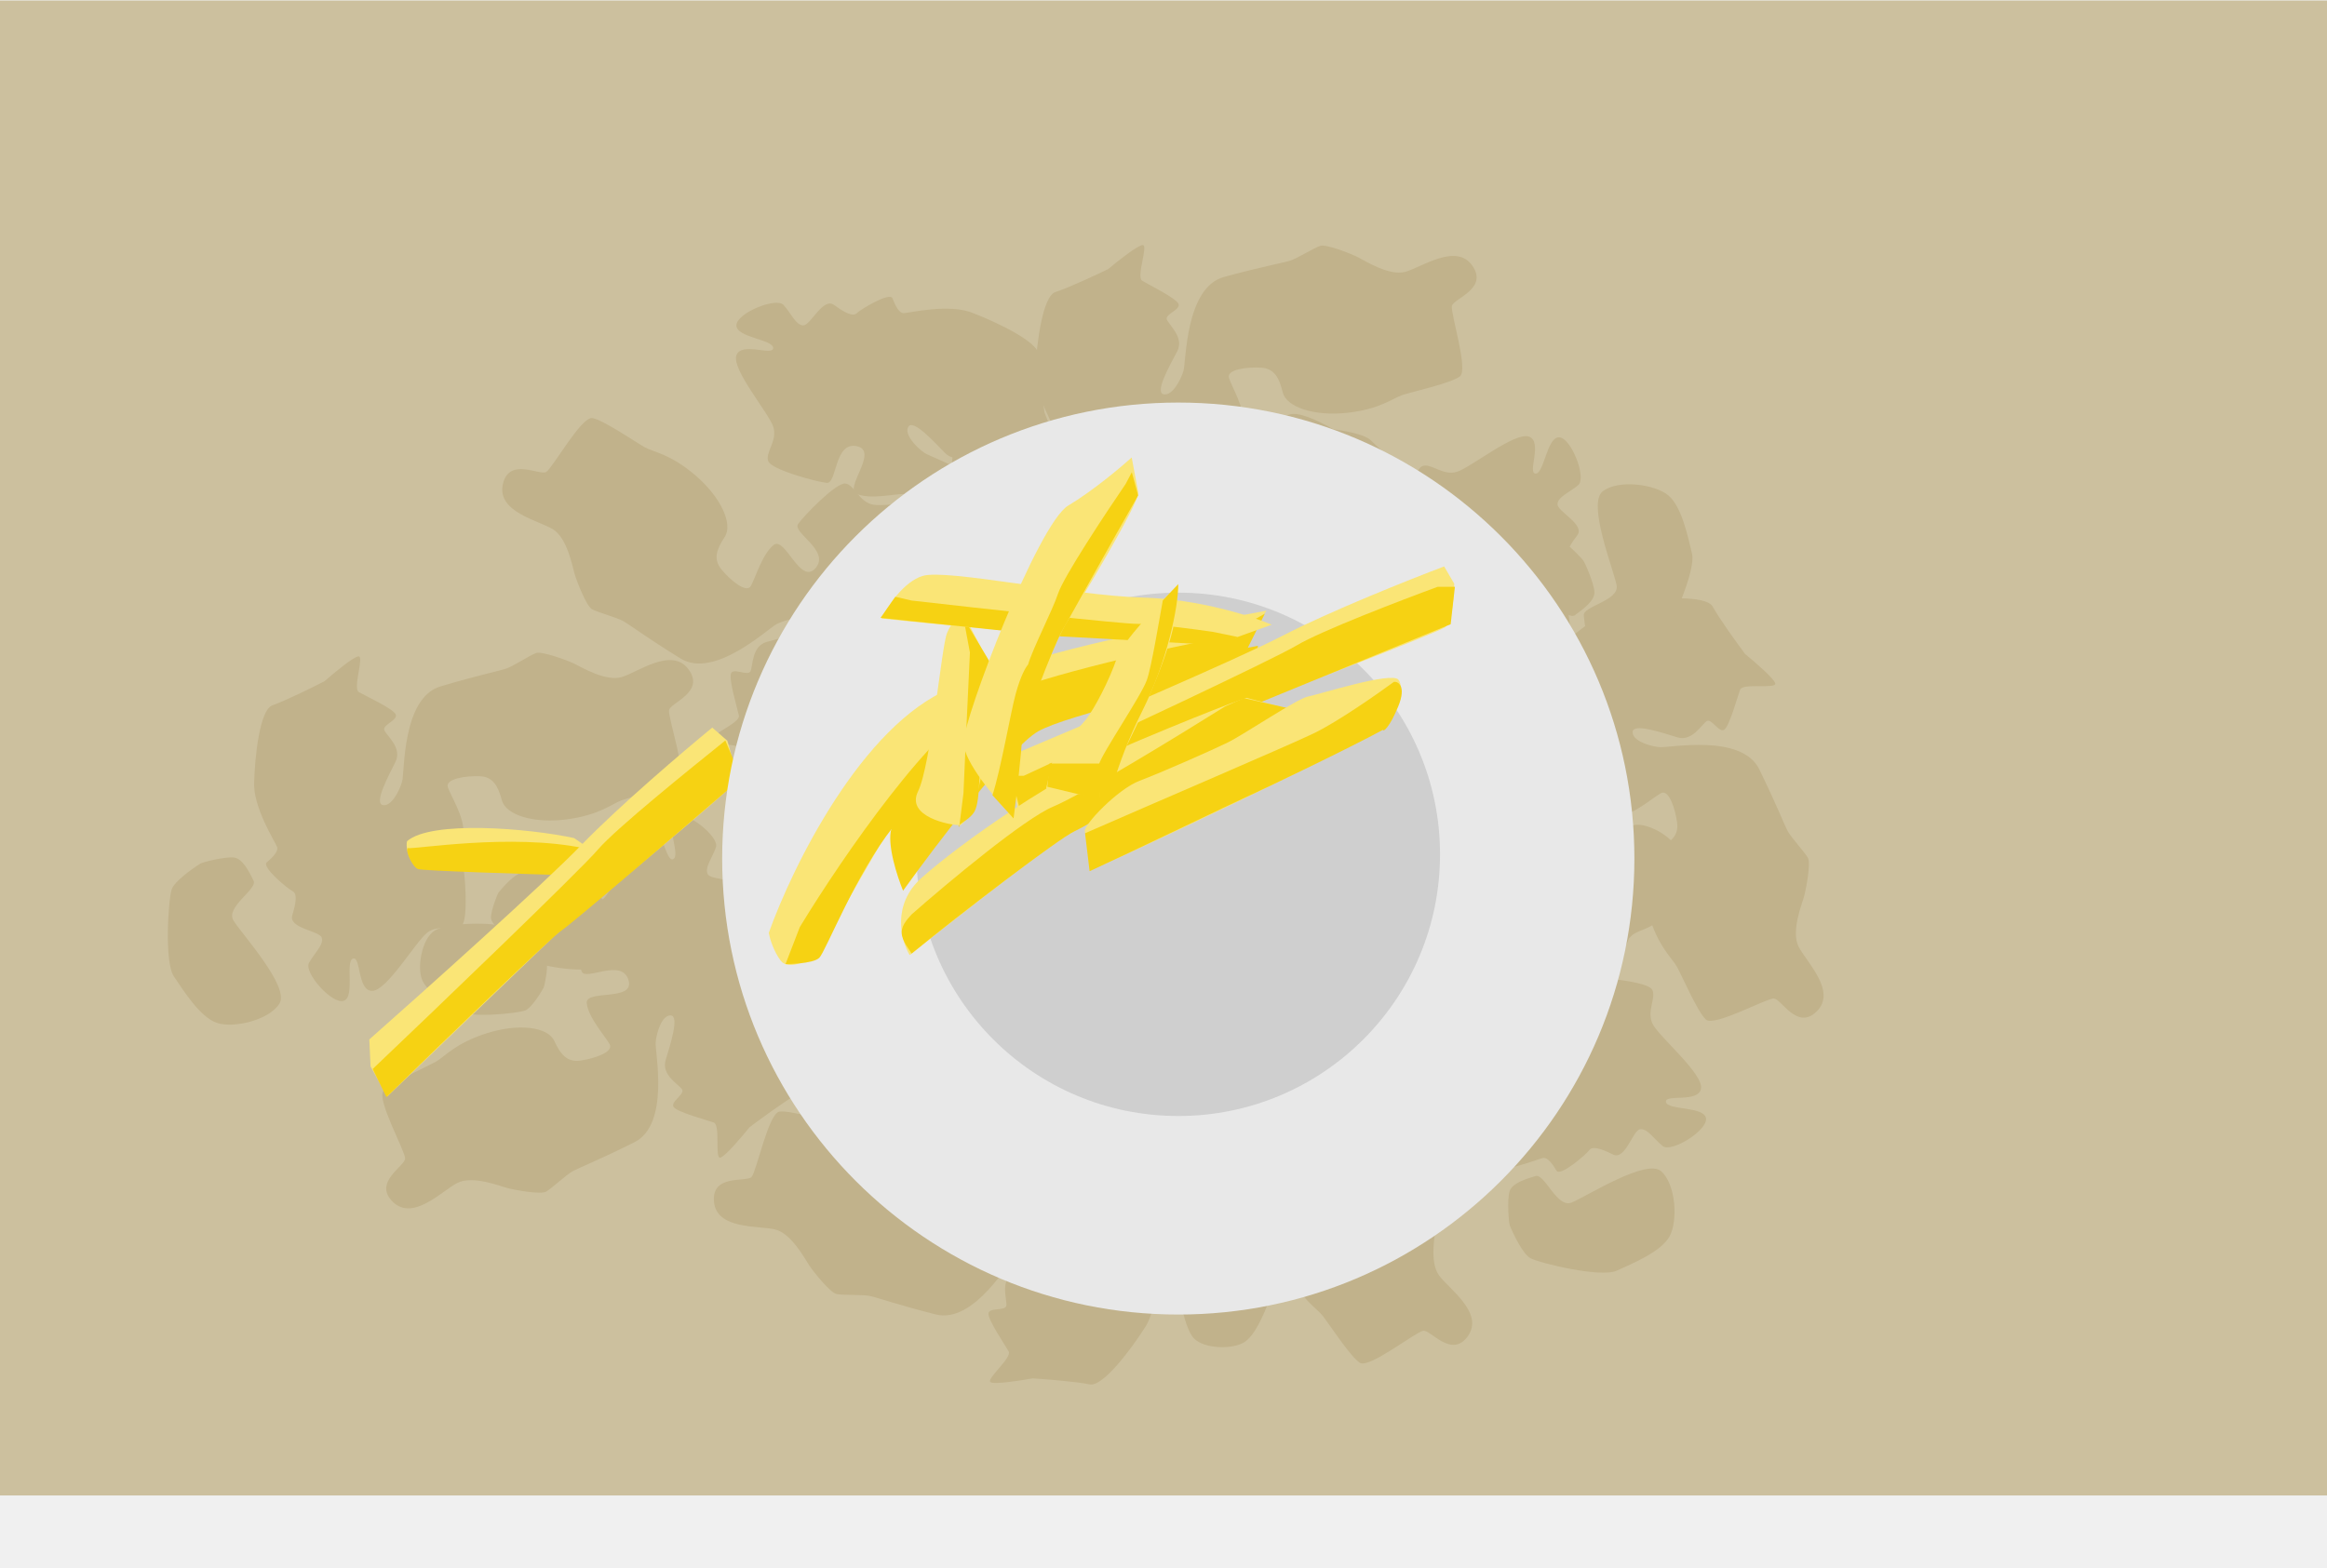
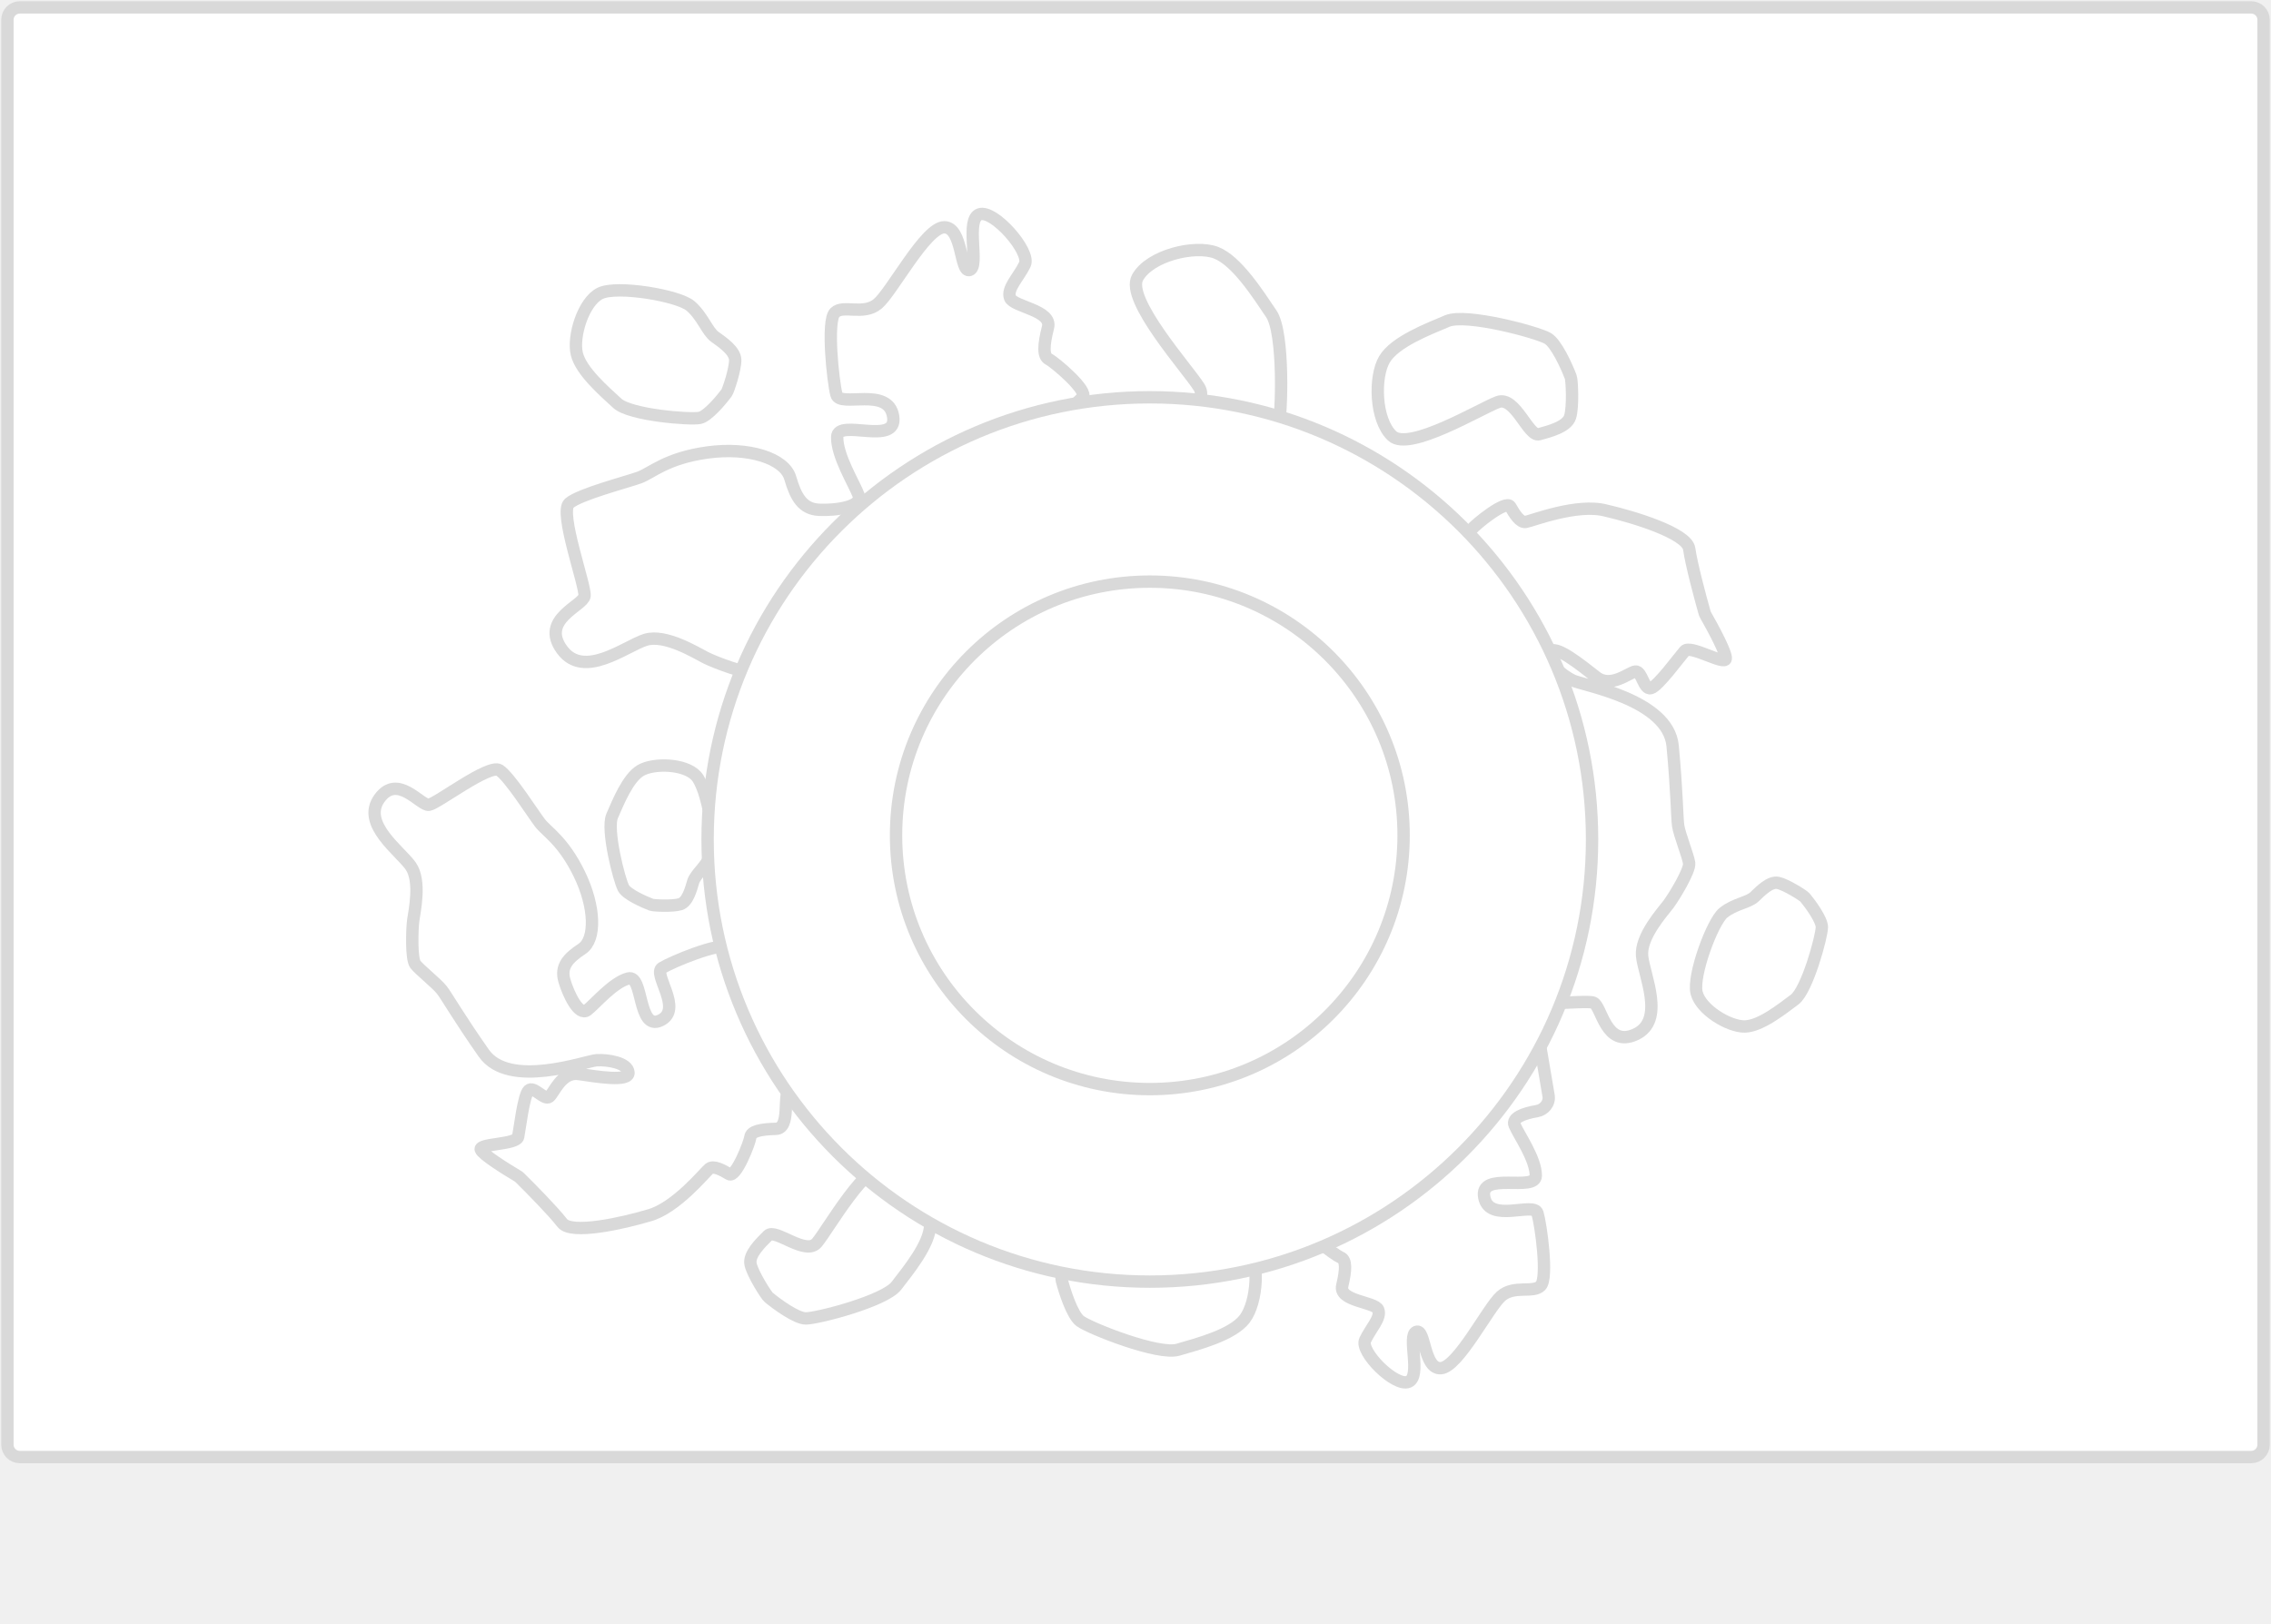
- <svg xmlns="http://www.w3.org/2000/svg" width="913" height="615" viewBox="0 0 913 615" fill="none">
-   <rect y="0.195" width="913" height="586.693" fill="#CCC09E" />
-   <path d="M312.561 429.542C317.232 426.93 315.754 408.041 314.431 398.923C313.382 388.983 302.044 376.779 301.119 375.125C300.193 373.471 302.274 370.636 304.06 368.467C305.847 366.298 294.13 359.653 292.149 359.09C290.168 358.527 289.942 355.145 290.599 349.765C291.256 344.385 279.133 345.653 277.709 343.107C276.286 340.562 279.549 336.565 280.918 332.457C282.287 328.35 269.084 317.857 264.896 320.2C260.707 322.544 267.12 335.497 264.2 337.13C261.281 338.764 260.363 324.908 254.614 325.952C248.865 326.995 241.189 347.831 237.291 352.183C233.393 356.536 226.641 354.297 224.434 357.203C222.226 360.109 226.636 377.525 228.248 381.301C229.861 385.078 243.888 375.894 246.581 384.58C249.273 393.266 229.548 388.093 230.206 393.74C230.865 399.386 237.396 406.593 239.176 409.775C240.956 412.956 232.739 415.547 227.625 416.236C222.511 416.925 219.954 413.844 217.416 408.413C214.878 402.982 203.409 401.545 190.958 405.503C178.506 409.46 174.583 414.662 171.029 416.65C167.475 418.638 153.308 424.892 150.466 428.153C147.624 431.414 158.943 451.648 158.955 454.649C158.967 457.65 146.172 463.972 154.161 471.7C162.15 479.428 173.621 467.163 179.475 464.222C185.33 461.282 195.749 465.311 198.721 466.155C201.693 466.999 212.076 468.877 214.234 467.67C216.392 466.463 222.067 461.116 224.605 459.696C227.144 458.276 234.822 455.318 248.886 448.286C262.951 441.254 256.914 412.885 257.252 409.02C257.59 405.155 259.739 398.272 263.203 398.506C266.667 398.741 262.967 410 261.167 416.019C259.368 422.038 266.578 425.691 267.645 427.6C268.713 429.509 262.859 432.45 264.323 434.471C265.787 436.492 277.334 439.557 280.052 440.543C282.77 441.529 280.335 454.754 282.595 454.325C284.403 453.982 291.006 446.223 294.081 442.386C298.295 439.193 307.89 432.155 312.561 429.542Z" fill="#C1B28B" />
-   <path d="M206.016 396.574C208.346 395.686 211.811 390.286 213.253 387.697C213.683 386.945 214.989 380.182 214.566 377.511C214.142 374.84 209.967 373.021 207.371 371.825C204.775 370.629 202.719 366.379 198.567 364.027C194.416 361.676 175.213 361.98 170.342 365.328C165.472 368.676 163.602 379.588 165.598 384.495C167.593 389.402 175.582 394.021 180.04 396.824C184.498 399.627 203.105 397.683 206.016 396.574Z" fill="#C1B28B" />
-   <path d="M339.831 366.542C339.34 369.797 333.432 375.829 330.538 378.438C329.702 379.21 321.474 382.861 317.968 383.093C314.462 383.325 311.013 378.483 308.785 375.49C306.558 372.498 317.962 363.366 313.844 358.708C309.726 354.05 287.507 336.974 290.427 329.732C293.346 322.49 306.687 316.907 313.461 318.046C320.235 319.186 328.28 328.121 333.055 333.042C337.831 337.962 340.444 362.472 339.831 366.542Z" fill="#C1B28B" />
-   <path d="M106.874 276.808C101.821 278.573 100.005 297.432 99.728 306.641C99.039 316.612 108.091 330.596 108.716 332.385C109.341 334.175 106.801 336.606 104.665 338.433C102.53 340.26 112.918 348.834 114.772 349.732C116.626 350.629 116.262 354 114.683 359.184C113.104 364.369 125.263 365.221 126.225 367.974C127.186 370.728 123.28 374.099 121.22 377.907C119.16 381.715 130.345 394.337 134.876 392.755C139.408 391.173 135.336 377.304 138.494 376.201C141.652 375.098 140.156 388.904 145.999 388.872C151.841 388.84 163.011 369.649 167.605 366.038C172.198 362.426 178.459 365.8 181.137 363.321C183.814 360.842 182.489 342.925 181.555 338.926C180.621 334.928 165.215 341.542 164.068 332.521C162.921 323.5 181.452 332.012 181.781 326.337C182.111 320.662 176.927 312.432 175.725 308.991C174.523 305.549 183.064 304.42 188.221 304.628C193.377 304.836 195.361 308.313 196.92 314.101C198.478 319.89 209.526 323.292 222.474 321.551C235.423 319.811 240.188 315.367 244.033 314.025C247.877 312.682 262.913 308.977 266.277 306.258C269.641 303.539 261.999 281.65 262.507 278.693C263.015 275.735 276.712 271.725 270.183 262.73C263.653 253.735 250.231 263.827 243.956 265.709C237.68 267.591 228.116 261.817 225.335 260.471C222.555 259.125 212.654 255.477 210.32 256.292C207.986 257.107 201.47 261.39 198.724 262.348C195.978 263.307 187.904 264.891 172.833 269.38C157.763 273.869 158.794 302.855 157.792 306.602C156.789 310.35 153.48 316.757 150.109 315.926C146.738 315.095 152.333 304.647 155.148 299.031C157.963 293.414 151.495 288.568 150.774 286.503C150.053 284.438 156.328 282.556 155.237 280.311C154.145 278.067 143.304 273.048 140.798 271.606C138.292 270.164 142.981 257.561 140.681 257.592C138.841 257.617 130.993 264.115 127.3 267.361C122.597 269.775 111.927 275.044 106.874 276.808Z" fill="#C1B28B" />
-   <path d="M204.357 342.649C201.909 343.119 197.561 347.838 195.692 350.138C195.139 350.804 192.68 357.238 192.635 359.942C192.589 362.646 196.386 365.161 198.735 366.789C201.085 368.417 202.374 372.959 206.055 375.994C209.737 379.029 228.702 382.056 234.079 379.603C239.456 377.149 243.188 366.726 242.072 361.547C240.957 356.368 233.889 350.435 229.984 346.902C226.079 343.369 207.417 342.061 204.357 342.649Z" fill="#C1B28B" />
-   <path d="M67.362 349.045C68.409 345.923 75.274 341.007 78.575 338.938C79.533 338.323 88.269 336.153 91.762 336.531C95.256 336.91 97.813 342.277 99.489 345.61C101.164 348.942 88.35 355.961 91.599 361.262C94.848 366.563 113.773 387.23 109.643 393.857C105.513 400.484 91.406 403.671 84.932 401.375C78.457 399.079 72.083 388.885 68.232 383.212C64.381 377.539 66.053 352.947 67.362 349.045Z" fill="#C1B28B" />
-   <path d="M550.336 446.88C551.223 452.159 569.506 457.13 578.536 458.956C588.248 461.317 603.558 454.752 605.428 454.438C607.297 454.124 609.265 457.038 610.706 459.451C612.146 461.863 622.35 453.07 623.547 451.394C624.744 449.718 628.005 450.645 632.849 453.076C637.693 455.507 640.584 443.665 643.46 443.182C646.336 442.699 649 447.118 652.407 449.791C655.813 452.463 670.14 443.567 669.344 438.834C668.549 434.1 654.192 435.775 653.638 432.476C653.084 429.177 666.439 432.98 667.393 427.216C668.346 421.451 651.315 407.205 648.53 402.069C645.745 396.932 650.126 391.329 648.134 388.272C646.142 385.215 628.258 383.5 624.159 383.746C620.061 383.992 623.982 400.293 614.897 399.902C605.811 399.511 617.327 382.681 611.788 381.4C606.25 380.118 597.264 383.839 593.669 384.443C590.074 385.047 590.402 376.438 591.476 371.391C592.551 366.344 596.313 364.974 602.281 364.414C608.249 363.854 613.466 353.539 613.934 340.482C614.402 327.425 610.826 321.979 610.151 317.963C609.476 313.947 608.36 298.502 606.248 294.727C604.135 290.953 581.27 294.794 578.441 293.795C575.611 292.795 573.969 278.618 564.001 283.537C554.034 288.456 561.717 303.388 562.514 309.891C563.311 316.394 556.007 324.847 554.211 327.361C552.416 329.875 547.15 339.018 547.56 341.457C547.969 343.895 551.092 351.039 551.574 353.908C552.056 356.777 552.255 365.002 554.138 380.613C556.021 396.225 584.766 400.097 588.291 401.717C591.816 403.337 597.573 407.679 596.185 410.862C594.798 414.045 585.443 406.768 580.382 403.046C575.32 399.324 569.452 404.882 567.295 405.244C565.138 405.607 564.342 399.104 561.945 399.801C559.549 400.499 552.773 410.339 550.93 412.566C549.086 414.792 537.454 408.045 537.097 410.318C536.811 412.135 541.892 420.966 544.469 425.154C546.055 430.197 549.45 441.602 550.336 446.88Z" fill="#C1B28B" />
-   <path d="M617.267 357.668C617.318 360.16 621.236 365.243 623.188 367.472C623.751 368.13 629.678 371.639 632.336 372.139C634.994 372.64 638.112 369.322 640.113 367.281C642.114 365.24 646.809 364.735 650.421 361.618C654.033 358.501 660.216 340.318 658.704 334.605C657.193 328.891 647.548 323.455 642.255 323.681C636.963 323.907 629.923 329.873 625.782 333.126C621.641 336.379 617.203 354.553 617.267 357.668Z" fill="#C1B28B" />
-   <path d="M600.468 493.78C597.568 492.221 593.879 484.626 592.398 481.023C591.952 479.975 591.287 470.998 592.249 467.619C593.211 464.239 598.933 462.623 602.5 461.534C606.068 460.445 610.825 474.259 616.598 471.95C622.371 469.642 645.933 454.474 651.769 459.662C657.604 464.851 658.367 479.293 655.012 485.287C651.657 491.282 640.534 495.846 634.293 498.685C628.051 501.523 604.094 495.728 600.468 493.78Z" fill="#C1B28B" />
-   <path d="M427.539 543.301C432.781 544.379 444.015 529.122 448.976 521.358C454.682 513.152 454.084 496.505 454.466 494.648C454.848 492.792 458.276 492.007 461.045 491.535C463.815 491.062 459.296 478.373 458.165 476.651C457.034 474.93 459.075 472.224 463.09 468.583C467.105 464.942 457.104 457.974 457.692 455.117C458.279 452.261 463.362 451.37 467.083 449.158C470.804 446.945 467.677 430.374 462.976 429.407C458.275 428.441 454.656 442.435 451.379 441.762C448.103 441.088 456.469 430.005 451.437 427.035C446.405 424.066 426.972 434.81 421.177 435.554C415.382 436.298 411.737 430.189 408.167 430.944C404.597 431.699 396.545 447.759 395.295 451.671C394.046 455.582 410.664 457.807 407.021 466.139C403.378 474.471 391.837 457.659 388.643 462.362C385.449 467.064 385.678 476.788 384.944 480.359C384.21 483.929 376.299 480.517 371.98 477.694C367.66 474.871 367.741 470.868 369.372 465.1C371.003 459.331 363.265 450.744 351.257 445.596C339.248 440.448 332.879 441.819 328.89 440.999C324.901 440.179 310.093 435.647 305.811 436.255C301.528 436.864 296.86 459.574 294.907 461.852C292.954 464.13 279.139 460.546 280.131 471.617C281.122 482.688 297.82 480.91 304.172 482.514C310.524 484.117 315.773 493.979 317.469 496.561C319.166 499.143 325.793 507.353 328.215 507.851C330.637 508.348 338.427 508.014 341.276 508.6C344.126 509.185 351.869 511.968 367.108 515.845C382.347 519.721 396.331 494.311 399.113 491.608C401.896 488.905 408.023 485.102 410.491 487.545C412.958 489.987 402.796 496.086 397.499 499.463C392.202 502.841 395.267 510.319 394.827 512.461C394.387 514.604 388.035 513 387.82 515.487C387.606 517.974 394.338 527.843 395.75 530.366C397.161 532.889 386.672 541.303 388.662 542.456C390.254 543.379 400.323 541.826 405.159 540.934C410.435 541.274 422.296 542.224 427.539 543.301Z" fill="#C1B28B" />
-   <path d="M368.487 448.688C370.83 449.54 376.983 447.72 379.767 446.704C380.584 446.416 385.995 442.154 387.421 439.856C388.846 437.558 386.877 433.452 385.696 430.85C384.514 428.247 385.737 423.687 384.134 419.193C382.53 414.7 367.803 402.373 361.929 401.721C356.055 401.068 347.505 408.102 345.806 413.12C344.107 418.137 347.131 426.856 348.67 431.892C350.21 436.927 365.559 447.624 368.487 448.688Z" fill="#C1B28B" />
-   <path d="M489.368 513.469C486.867 515.611 478.453 516.311 474.558 516.393C473.42 516.43 464.808 513.812 462.003 511.695C459.199 509.578 459.756 503.659 460.028 499.938C460.299 496.218 474.899 496.766 474.829 490.549C474.759 484.332 469.115 456.884 476.059 453.314C483.004 449.744 496.748 454.243 501.128 459.535C505.508 464.827 505.752 476.848 506.147 483.693C506.542 490.538 492.493 510.791 489.368 513.469Z" fill="#C1B28B" />
-   <path d="M509.212 374.587C505.891 370.39 487.476 374.847 478.684 377.6C469.037 380.213 458.787 393.344 457.3 394.52C455.814 395.696 452.685 394.092 450.26 392.673C447.835 391.253 443.133 403.876 442.892 405.921C442.651 407.966 439.347 408.726 433.931 408.931C428.515 409.136 431.691 420.905 429.404 422.714C427.117 424.524 422.652 421.936 418.379 421.237C414.107 420.537 405.842 435.237 408.82 439.001C411.799 442.765 423.571 434.377 425.646 437.001C427.722 439.624 414.188 442.729 416.13 448.239C418.073 453.75 439.863 458.022 444.779 461.18C449.695 464.338 448.556 471.359 451.775 473.078C454.995 474.796 471.49 467.679 474.963 465.487C478.436 463.296 467.142 450.903 475.291 446.867C483.44 442.83 481.462 463.126 486.933 461.58C492.403 460.033 498.482 452.441 501.341 450.179C504.2 447.917 508.062 455.618 509.554 460.558C511.045 465.498 508.409 468.512 503.45 471.879C498.491 475.247 498.892 486.799 504.776 498.465C510.659 510.13 516.417 513.178 518.944 516.371C521.471 519.565 529.894 532.559 533.565 534.848C537.235 537.137 555.417 522.75 558.378 522.262C561.338 521.774 569.611 533.404 575.973 524.29C582.335 515.175 568.406 505.796 564.573 500.482C560.741 495.169 563.065 484.242 563.427 481.174C563.789 478.106 563.995 467.557 562.461 465.618C560.926 463.679 554.747 458.924 552.942 456.643C551.137 454.362 546.998 447.251 537.823 434.48C528.648 421.71 501.597 432.172 497.727 432.452C493.858 432.732 486.721 431.702 486.403 428.245C486.084 424.788 497.788 426.654 504.017 427.476C510.245 428.297 512.707 420.599 514.423 419.242C516.138 417.885 519.97 423.198 521.734 421.432C523.497 419.665 524.691 407.779 525.233 404.939C525.775 402.099 539.218 402.404 538.436 400.241C537.811 398.51 529.102 393.222 524.826 390.794C521.005 387.141 512.533 378.784 509.212 374.587Z" fill="#C1B28B" />
-   <path d="M493.57 485.014C492.324 482.855 486.442 480.29 483.657 479.278C482.847 478.973 475.962 478.756 473.392 479.598C470.822 480.44 469.689 484.851 468.92 487.604C468.151 490.356 464.281 493.061 462.618 497.533C460.956 502.006 464.303 520.917 468.382 525.194C472.46 529.472 483.53 529.586 488.059 526.837C492.587 524.088 495.88 515.467 497.94 510.621C500 505.775 495.127 487.712 493.57 485.014Z" fill="#C1B28B" />
-   <path d="M442.681 357.66C445.974 357.628 452.867 362.505 455.902 364.947C456.797 365.651 461.707 373.195 462.493 376.62C463.279 380.044 459.044 384.218 456.444 386.892C453.843 389.566 443.017 379.755 439.071 384.561C435.126 389.366 421.793 414.013 414.179 412.28C406.565 410.547 398.935 398.261 398.985 391.392C399.035 384.523 406.581 375.162 410.681 369.666C414.782 364.171 438.566 357.701 442.681 357.66Z" fill="#C1B28B" />
-   <path d="M671.981 238.07C669.404 233.379 650.504 234.712 641.377 235.965C631.429 236.938 619.139 248.182 617.477 249.094C615.816 250.007 612.997 247.905 610.842 246.102C608.687 244.299 601.952 255.964 601.374 257.94C600.796 259.917 597.412 260.117 592.037 259.419C586.662 258.721 587.837 270.853 585.281 272.257C582.725 273.661 578.752 270.367 574.656 268.967C570.559 267.567 559.965 280.688 562.276 284.895C564.587 289.101 577.59 282.788 579.2 285.72C580.811 288.652 566.949 289.463 567.948 295.22C568.948 300.977 589.723 308.813 594.046 312.744C598.368 316.676 596.078 323.41 598.967 325.64C601.856 327.869 619.305 323.594 623.094 322.01C626.882 320.427 617.807 306.329 626.513 303.704C635.22 301.078 629.895 320.763 635.547 320.148C641.198 319.532 648.455 313.057 651.65 311.301C654.845 309.546 657.373 317.782 658.023 322.902C658.672 328.021 655.571 330.554 650.121 333.05C644.671 335.546 643.146 347.004 647.008 359.486C650.87 371.967 656.041 375.93 658.002 379.499C659.963 383.068 666.108 397.283 669.346 400.15C672.585 403.017 692.906 391.854 695.907 391.865C698.908 391.876 705.131 404.719 712.92 396.79C720.709 388.86 708.533 377.295 705.638 371.418C702.742 365.542 706.851 355.153 707.718 352.188C708.585 349.223 710.542 338.855 709.352 336.688C708.161 334.521 702.858 328.805 701.458 326.255C700.057 323.706 697.158 316.005 690.235 301.887C683.311 287.769 654.896 293.588 651.034 293.22C647.172 292.853 640.306 290.651 640.567 287.188C640.828 283.726 652.058 287.513 658.063 289.359C664.068 291.204 667.777 284.023 669.694 282.97C671.611 281.917 674.506 287.793 676.539 286.345C678.572 284.896 681.725 273.374 682.732 270.663C683.738 267.953 696.944 270.489 696.533 268.226C696.203 266.416 688.495 259.753 684.682 256.648C681.522 252.41 674.558 242.761 671.981 238.07Z" fill="#C1B28B" />
-   <path d="M638.196 344.359C637.327 342.023 631.953 338.516 629.375 337.055C628.626 336.619 621.874 335.26 619.2 335.664C616.526 336.067 614.675 340.228 613.459 342.814C612.242 345.401 607.976 347.424 605.593 351.558C603.21 355.691 603.367 374.896 606.677 379.792C609.987 384.688 620.885 386.642 625.807 384.684C630.73 382.726 635.41 374.773 638.247 370.336C641.084 365.9 639.283 347.279 638.196 344.359Z" fill="#C1B28B" />
-   <path d="M609.192 210.317C612.444 210.833 618.43 216.788 621.016 219.701C621.782 220.544 625.369 228.799 625.575 232.307C625.78 235.815 620.911 239.226 617.902 241.431C614.893 243.635 605.848 232.161 601.159 236.243C596.47 240.326 579.224 262.413 572.004 259.438C564.784 256.463 559.304 243.079 560.495 236.314C561.687 229.549 570.684 221.573 575.641 216.836C580.598 212.098 605.127 209.673 609.192 210.317Z" fill="#C1B28B" />
-   <path d="M597.178 290.021C602.528 290.145 610.855 273.126 614.349 264.601C618.497 255.507 614.934 239.235 614.978 237.34C615.022 235.445 618.254 234.061 620.895 233.101C623.536 232.141 616.823 220.463 615.402 218.971C613.982 217.48 615.506 214.452 618.806 210.153C622.106 205.853 611.021 200.784 611.088 197.868C611.156 194.953 615.998 193.168 619.264 190.327C622.53 187.485 616.492 171.739 611.694 171.628C606.896 171.517 605.836 185.933 602.491 185.856C599.147 185.778 605.398 173.379 599.916 171.356C594.435 169.334 577.235 183.376 571.666 185.144C566.097 186.912 561.42 181.553 558.042 182.933C554.664 184.314 549.611 201.555 549.08 205.626C548.55 209.698 565.298 208.918 563.203 217.767C561.107 226.616 546.748 212.136 544.446 217.334C542.143 222.532 544.106 232.058 544.022 235.702C543.937 239.347 535.544 237.403 530.79 235.397C526.035 233.391 525.399 229.438 525.973 223.471C526.548 217.504 517.4 210.438 504.665 207.518C491.93 204.599 485.908 207.085 481.837 206.992C477.765 206.898 462.386 205.084 458.281 206.448C454.177 207.812 453.642 230.991 452.127 233.581C450.612 236.172 436.38 235.114 439.333 245.83C442.286 256.545 458.398 251.812 464.935 252.255C471.471 252.697 478.397 261.463 480.528 263.7C482.658 265.937 490.646 272.831 493.118 272.888C495.59 272.945 503.195 271.224 506.103 271.291C509.011 271.359 517.126 272.713 532.813 273.804C548.5 274.895 557.718 247.395 559.973 244.238C562.228 241.081 567.577 236.246 570.441 238.208C573.306 240.17 564.396 247.987 559.788 252.256C555.179 256.526 559.532 263.335 559.482 265.522C559.431 267.709 552.895 267.266 553.128 269.751C553.362 272.236 561.749 280.744 563.589 282.974C565.429 285.204 556.611 295.357 558.775 296.136C560.507 296.759 570.136 293.432 574.735 291.691C579.986 291.083 591.827 289.898 597.178 290.021Z" fill="#C1B28B" />
-   <path d="M522.172 207.482C524.629 207.901 530.358 205.011 532.916 203.514C533.668 203.085 538.23 197.925 539.223 195.409C540.215 192.893 537.544 189.205 535.916 186.856C534.289 184.506 534.678 179.8 532.297 175.666C529.916 171.531 513.223 162.034 507.327 162.442C501.432 162.85 494.275 171.298 493.5 176.538C492.725 181.779 497.259 189.817 499.673 194.496C502.088 199.176 519.101 206.957 522.172 207.482Z" fill="#C1B28B" />
-   <path d="M652.682 249.621C650.605 252.176 642.45 254.368 638.633 255.144C637.52 255.384 628.579 254.347 625.441 252.765C622.303 251.184 621.794 245.26 621.396 241.551C620.998 237.842 635.461 235.773 634.282 229.669C633.102 223.564 622.644 197.566 628.839 192.812C635.034 188.059 649.361 190.03 654.616 194.454C659.871 198.878 662.259 210.662 663.871 217.327C665.483 223.991 655.278 246.428 652.682 249.621Z" fill="#C1B28B" />
-   <path d="M414.111 114.603C409.019 116.25 406.768 135.062 406.279 144.263C405.36 154.215 414.087 168.404 414.67 170.207C415.254 172.011 412.658 174.383 410.481 176.16C408.305 177.937 418.492 186.749 420.325 187.689C422.157 188.629 421.716 191.99 420.018 197.137C418.319 202.284 430.456 203.416 431.353 206.191C432.251 208.966 428.267 212.246 426.121 216.006C423.974 219.765 434.864 232.641 439.431 231.164C443.997 229.687 440.247 215.728 443.429 214.699C446.612 213.669 444.798 227.436 450.64 227.539C456.482 227.642 468.092 208.714 472.767 205.21C477.442 201.705 483.624 205.223 486.358 202.806C489.092 200.389 488.18 182.446 487.339 178.427C486.498 174.408 470.943 180.666 470.004 171.62C469.066 162.575 487.395 171.513 487.856 165.846C488.316 160.18 483.323 151.834 482.201 148.365C481.079 144.896 489.644 143.965 494.794 144.292C499.944 144.619 501.848 148.141 503.272 153.963C504.697 159.786 515.663 163.442 528.648 162.001C541.634 160.56 546.5 156.227 550.374 154.974C554.249 153.721 569.367 150.364 572.793 147.723C576.219 145.082 569.083 123.022 569.659 120.077C570.236 117.132 584.021 113.44 577.701 104.296C571.381 95.153 557.729 104.932 551.412 106.669C545.095 108.406 535.667 102.413 532.918 101.003C530.169 99.593 520.355 95.718 518.003 96.479C515.65 97.24 509.038 101.371 506.27 102.266C503.503 103.161 495.394 104.558 480.224 108.698C465.055 112.838 465.416 141.84 464.328 145.564C463.239 149.287 459.783 155.616 456.432 154.707C453.081 153.799 458.916 143.483 461.86 137.933C464.803 132.383 458.449 127.388 457.776 125.307C457.103 123.226 463.42 121.49 462.38 119.22C461.341 116.951 450.618 111.684 448.146 110.185C445.674 108.685 450.652 96.194 448.352 96.171C446.512 96.154 438.517 102.469 434.749 105.629C429.992 107.934 419.204 112.956 414.111 114.603Z" fill="#C1B28B" />
-   <path d="M512.133 167.806C509.675 168.22 505.218 172.837 503.297 175.094C502.728 175.747 500.122 182.122 500.014 184.825C499.906 187.527 503.644 190.129 505.955 191.81C508.266 193.492 509.45 198.063 513.061 201.182C516.671 204.301 535.562 207.765 540.994 205.436C546.426 203.108 550.397 192.773 549.401 187.57C548.406 182.367 541.477 176.272 537.654 172.65C533.832 169.028 515.205 167.289 512.133 167.806Z" fill="#C1B28B" />
-   <path d="M375.027 171.04C376.146 167.943 383.122 163.186 386.47 161.195C387.442 160.601 396.225 158.633 399.709 159.092C403.193 159.551 405.626 164.976 407.224 168.347C408.822 171.717 395.849 178.438 398.975 183.812C402.101 189.187 420.544 210.285 416.262 216.815C411.981 223.345 397.804 226.206 391.384 223.761C384.965 221.317 378.827 210.978 375.108 205.218C371.389 199.457 373.628 174.91 375.027 171.04Z" fill="#C1B28B" />
-   <path d="M407.619 139.473C407.619 134.121 390.413 126.189 381.809 122.893C372.623 118.955 356.437 122.893 354.541 122.893C352.646 122.893 351.187 119.693 350.167 117.075C349.146 114.457 337.626 121.438 336.168 122.893C334.71 124.347 331.648 122.893 327.273 119.693C322.899 116.493 318.087 127.692 315.17 127.692C312.254 127.692 310.358 122.893 307.442 119.693C304.525 116.493 288.923 122.893 288.923 127.692C288.923 132.492 303.359 133.219 303.359 136.564C303.359 139.909 290.818 133.946 288.923 139.473C287.027 145 301.463 161.871 303.359 167.398C305.254 172.925 300.005 177.724 301.463 181.069C302.921 184.414 320.274 189.069 324.357 189.505C328.44 189.941 327.273 173.215 336.168 175.106C345.063 176.997 330.919 191.686 336.168 193.868C341.418 196.05 350.896 193.868 354.541 193.868C358.187 193.868 356.437 202.304 354.541 207.103C352.646 211.903 348.708 212.63 342.73 212.194C336.751 211.757 329.898 221.066 327.273 233.865C324.648 246.663 327.273 252.627 327.273 256.699C327.273 260.771 325.815 276.188 327.273 280.26C328.731 284.333 351.917 284.333 354.541 285.787C357.166 287.242 356.437 301.495 367.082 298.295C377.726 295.095 372.623 279.097 372.914 272.552C373.206 266.007 381.809 258.881 383.997 256.699C386.184 254.517 392.892 246.373 392.892 243.9C392.892 241.428 390.996 233.865 390.996 230.956C390.996 228.047 392.163 219.902 392.892 204.194C393.621 188.487 365.915 179.906 362.707 177.724C359.499 175.542 354.541 170.307 356.437 167.398C358.333 164.489 366.353 173.215 370.727 177.724C375.102 182.233 381.809 177.724 383.997 177.724C386.184 177.724 385.892 184.269 388.371 183.978C390.85 183.687 399.162 175.106 401.349 173.215C403.536 171.325 413.89 179.906 414.619 177.724C415.202 175.979 411.654 166.428 409.807 161.871C409.078 156.635 407.619 144.825 407.619 139.473Z" fill="#C1B28B" />
-   <path d="M316.348 302.745C321.025 305.348 336.323 294.17 343.388 288.256C351.295 282.143 355.726 266.086 356.648 264.429C357.57 262.773 361.075 263.055 363.859 263.436C366.643 263.817 366.144 250.356 365.583 248.375C365.021 246.393 367.781 244.425 372.704 242.158C377.627 239.892 370.182 230.241 371.6 227.693C373.018 225.145 378.134 225.822 382.348 224.83C386.562 223.838 388.558 207.092 384.364 204.758C380.17 202.424 372.515 214.685 369.592 213.058C366.669 211.431 377.978 203.373 374.07 199.029C370.163 194.685 348.401 199.095 342.65 198.064C336.898 197.032 335.257 190.111 331.625 189.759C327.993 189.406 315.488 202.305 313.121 205.661C310.754 209.016 325.937 216.131 319.959 222.983C313.981 229.836 308.024 210.334 303.565 213.86C299.106 217.386 296.403 226.729 294.63 229.914C292.857 233.099 286.337 227.468 283.065 223.478C279.793 219.487 281.072 215.693 284.361 210.682C287.65 205.67 282.849 195.155 272.942 186.637C263.035 178.12 256.548 177.513 252.989 175.533C249.431 173.552 236.669 164.781 232.401 164.075C228.134 163.369 216.859 183.628 214.312 185.214C211.764 186.8 199.665 179.232 197.284 190.089C194.903 200.946 211.365 204.267 216.942 207.705C222.519 211.142 224.562 222.125 225.405 225.097C226.247 228.07 230.102 237.892 232.263 239.094C234.423 240.296 241.954 242.318 244.495 243.732C247.037 245.147 253.587 250.127 266.957 258.403C280.328 266.678 301.299 246.642 304.766 244.9C308.232 243.158 315.218 241.372 316.838 244.443C318.458 247.514 306.932 250.278 300.865 251.908C294.798 253.538 295.476 261.591 294.412 263.503C293.349 265.414 287.772 261.976 286.82 264.284C285.869 266.591 289.325 278.027 289.914 280.858C290.502 283.688 277.969 288.562 279.521 290.26C280.762 291.618 290.833 293.162 295.714 293.765C300.643 295.674 311.672 300.143 316.348 302.745Z" fill="#C1B28B" />
-   <path d="M165.034 341.071C162.335 341.115 158.828 334.248 159.69 330.146C169.092 321.833 207.572 325.057 225.238 328.906L237.649 337.388C236.397 338.406 232.777 340.683 228.315 341.645C222.737 342.847 186.107 340.722 165.034 341.071Z" fill="#FAE576" />
-   <path d="M159.9 332.838C162.88 333.332 200.496 326.997 228.905 332.837L225.351 343.566C205.743 343.014 166.031 341.744 164.042 341.081C162.054 340.418 159.071 334.453 159.9 332.838Z" fill="#F6D213" />
-   <path d="M287.494 307.95C289.347 305.217 286.851 295.307 285.371 290.693L279.457 285.544C268.548 294.488 243.016 316.214 228.162 331.566C213.307 346.918 166.462 388.87 144.896 407.928L145.403 418.531L151.985 430.262L217.809 367.014C240.265 348.465 285.64 310.684 287.494 307.95Z" fill="#FAE576" />
-   <path d="M234.625 333.383C227.467 341.754 171.607 395.402 146.229 419.522L151.614 430.558C173.155 409.57 217.065 367.095 220.379 365.107C223.693 363.119 268.708 324.511 290.801 305.456L284.592 290.606L284.168 290.947C271.867 300.841 241.7 325.108 234.625 333.383Z" fill="#F6D213" />
-   <circle cx="462.299" cy="336.939" r="178.955" fill="#E8E8E8" />
-   <circle cx="462.3" cy="335.281" r="102.696" fill="#CFCFCF" />
-   <path d="M372.981 270.118C338.126 284.591 310.881 340.161 301.616 366.137C302.004 368.211 303.494 373.298 306.345 377.057C309.196 380.817 316.758 377.253 320.182 375.002L349.141 324.764C363.465 312.42 394.705 286.387 405.075 281.01C415.445 275.632 463.502 262.013 486.233 255.875L496.88 239.658L469.401 244.807C451.784 247.213 407.836 255.645 372.981 270.118Z" fill="#FAE576" />
-   <path d="M388.502 274.187C410.719 264.442 458.615 254.073 479.786 250.106L496.269 240.833L488.813 255.746L417.562 274.187C417.562 274.187 370.982 298.801 350.454 324.51C335.917 342.717 323.942 373.392 321.457 375.877C318.972 378.363 308.201 378.362 308.201 378.362L313.8 363.854C313.99 363.54 314.183 363.222 314.379 362.9C330.337 336.717 366.555 283.812 388.502 274.187Z" fill="#F6D213" />
-   <path d="M407.278 287.037C396.234 293.4 367.373 331.365 354.322 349.553C352.028 343.99 347.902 331.328 349.757 325.185C352.074 317.505 382.684 284.668 398.093 276.683C410.42 270.294 466.872 258.519 493.557 253.429L492.341 264.122C468.588 269.109 418.322 280.674 407.278 287.037Z" fill="#F6D213" />
-   <path d="M567.048 246.1C569.679 244.104 570.49 233.917 570.566 229.072L566.614 222.299C553.414 227.277 522.267 239.678 503.277 249.462C484.287 259.245 426.471 283.978 399.936 295.121L397.018 305.328L399.496 318.549L482.114 279.724C509.329 269.347 564.417 248.096 567.048 246.1Z" fill="#FAE576" />
-   <path d="M508.818 253.253C499.356 258.89 433.453 289.736 401.685 304.453L396.848 304.453L400.162 317.883L490.468 277.287L569.175 244.976L570.832 230.286L564.086 230.286C549.606 235.593 518.281 247.616 508.818 253.253Z" fill="#F6D213" />
-   <path d="M361.678 344.418C349.713 355.032 353.514 369.114 356.911 374.828C371.224 363.381 403.042 338.331 415.81 329.714C428.578 321.096 483.133 292.323 508.815 279.014L489.066 273.859C488.01 274.185 485.731 274.983 482.025 276.384C475.34 278.912 464.013 283.403 446.858 290.623C413.529 304.649 376.634 331.15 361.678 344.418Z" fill="#FAE576" />
-   <path d="M413.334 316.493C401.979 321.196 371.497 346.693 357.675 358.853C356.925 359.833 353.767 362.621 353.767 365.935C353.767 369.249 356.925 372.839 357.675 374.22C376.532 358.755 415.738 328.819 421.704 326.167C427.669 323.516 481.079 291.923 506.21 278.115L487.983 273.972L480.706 277.212C462.027 288.915 424.421 311.9 413.334 316.493Z" fill="#F6D213" />
-   <path d="M360.175 310.621C355.338 320.501 372.687 323.93 376.878 323.86C386.82 316.201 388.435 278.135 388 260.059L377.536 240.016C376.3 241.052 373.379 244.176 371.589 248.375C369.353 253.624 365.32 300.114 360.175 310.621Z" fill="#FAE576" />
-   <path d="M378.014 311.304C378.092 308.284 379.736 273.235 380.549 256.089L378.014 242.49L389.392 261.546L384.421 304.627C383.975 307.389 384.233 315.398 382.205 318.712C380.768 321.062 377.594 322.717 376.461 323.679L376.357 324.511C375.875 324.35 375.997 324.073 376.461 323.679L378.014 311.304Z" fill="#F6D213" />
-   <path d="M423.776 249.062C409.829 249.1 366.012 244.859 345.846 242.734C348.11 238.106 354.516 228.283 362.034 226.015C371.431 223.181 420.91 233.768 448.421 234.516C470.429 235.115 491.301 241.867 498.985 245.168L478.619 252.472C466.149 251.32 437.723 249.025 423.776 249.062Z" fill="#FAE576" />
-   <path d="M446.33 244.836C440.99 244.978 385.002 238.796 357.675 235.687L351.281 234.205L345.482 242.49L413.418 249.592L479.698 253.26L485.497 249.946L475.623 247.935C468.084 246.843 451.671 244.694 446.33 244.836Z" fill="#F6D213" />
-   <path d="M378.049 291.44C378.165 298.932 390.386 313.369 396.483 319.65C397.764 312.165 400.31 295.964 400.245 291.038C400.165 284.882 414.606 250.244 418.77 243.829C422.935 237.413 447.275 196.896 446.595 193.266L444.021 179.527C439.662 183.474 428.579 192.778 419.116 198.415C407.288 205.461 377.904 282.076 378.049 291.44Z" fill="#FAE576" />
-   <path d="M438.146 258.445C440.506 251.563 454.599 236.937 461.35 230.484C464.119 245.26 451.705 270.663 448.82 278.18C446.512 284.194 436.471 303.929 431.739 313.044L410.418 309.526C410.818 307.841 411.848 303.408 412.768 299.157C413.919 293.843 422.54 286.861 426.007 282.455C429.475 278.048 435.196 267.048 438.146 258.445Z" fill="#FAE576" />
-   <path d="M425.629 326.264L428.398 341.041C432.805 340.215 540.715 288.869 544.183 284.463C547.651 280.056 551.395 269.963 548.641 266.722C545.887 263.482 517.274 272.6 513.126 273.377C508.978 274.154 488.011 288.279 481.87 291.308C475.729 294.337 455.654 303.197 447.132 306.404C438.609 309.611 425.143 323.672 425.629 326.264Z" fill="#FAE576" />
-   <path d="M415.125 232.973C417.317 226.337 433.734 201.49 441.669 189.896L444.072 185.324L446.557 194.437C437.202 210.731 419.474 242.821 416.782 247.461C413.418 253.261 400.99 285.572 400.99 289.714C400.99 293.028 398.781 313.188 397.676 321.197L389.391 312.084C392.705 301.865 396.516 279.607 398.504 272.316C400.493 265.025 402.564 261.638 403.35 260.855C405.258 254.326 412.934 239.609 415.125 232.973Z" fill="#F6D213" />
-   <path d="M431.172 300.002C430.135 303.631 431.542 311.023 431.548 313.437C437.25 313.437 435.787 303.798 448.214 278.943C458.032 259.309 462.298 238.347 462.298 229.234L456.228 235.643C454.898 242.868 451.779 261.901 449.938 266.969C447.636 273.303 432.469 295.465 431.172 300.002Z" fill="#F6D213" />
-   <path d="M515.797 287.635C506.555 292.157 451.344 315.769 425.722 327.01L427.503 341.909C444.901 333.9 483.177 315.397 490.468 312.083C497.759 308.769 528.303 294.133 542.663 286.4C542.663 287.364 545.172 285.565 548.58 277.287C551.988 269.008 548.343 267.367 546.923 267.581C540.399 272.381 525.039 283.112 515.797 287.635Z" fill="#F6D213" />
-   <path d="M410.933 308.769L411.761 299.656L428.331 299.656L429.989 299.656L431.645 299.656L431.645 313.74L410.933 308.769Z" fill="#F6D213" />
+ <svg xmlns="http://www.w3.org/2000/svg" width="919" height="657" viewBox="0 0 919 657" fill="none">
+   <rect x="3" y="3" width="913" height="586.693" rx="5" fill="white" stroke="#D9D9D9" stroke-width="5" stroke-linejoin="round" />
+   <path d="M227.518 494.958C231.247 499.797 252.326 494.98 262.399 491.968C273.446 489.128 285.335 474.294 287.049 472.973C288.762 471.653 292.309 473.529 295.055 475.185C297.802 476.84 303.352 462.505 303.657 460.175C303.962 457.844 307.744 457.026 313.927 456.871C320.11 456.716 316.659 443.241 319.295 441.209C321.932 439.178 326.988 442.196 331.854 443.057C336.719 443.918 346.365 427.265 343.022 422.926C339.679 418.587 326.122 427.986 323.792 424.962C321.462 421.938 336.952 418.593 334.816 412.277C332.68 405.96 307.878 400.765 302.314 397.089C296.751 393.414 298.153 385.419 294.505 383.41C290.856 381.402 271.928 389.283 267.933 391.732C263.939 394.182 276.644 408.489 267.286 412.976C257.929 417.463 260.482 394.331 254.217 396.015C247.952 397.7 240.904 406.275 237.608 408.814C234.313 411.353 230.019 402.509 228.389 396.85C226.759 391.191 229.812 387.791 235.52 384.021C241.228 380.25 240.94 367.062 234.397 353.664C227.854 340.266 221.328 336.704 218.491 333.023C215.654 329.341 206.233 314.389 202.079 311.724C197.924 309.058 176.965 325.209 173.579 325.722C170.194 326.236 160.924 312.844 153.53 323.151C146.137 333.458 161.895 344.365 166.19 350.485C170.485 356.604 167.673 369.039 167.215 372.535C166.758 376.031 166.367 388.066 168.09 390.301C169.812 392.536 176.794 398.052 178.82 400.682C180.846 403.311 185.465 411.486 195.748 426.193C206.03 440.9 237.053 429.358 241.472 429.096C245.892 428.833 254.021 430.113 254.334 434.063C254.646 438.013 241.318 435.711 234.223 434.682C227.127 433.654 224.205 442.402 222.227 443.926C220.25 445.449 215.955 439.33 213.916 441.319C211.878 443.309 210.342 456.856 209.682 460.089C209.022 463.321 193.686 462.776 194.546 465.256C195.21 467.17 204.408 472.971 209.406 475.922C209.761 476.131 210.087 476.38 210.38 476.669C214.867 481.09 223.913 490.279 227.518 494.958Z" fill="white" stroke="#D9D9D9" stroke-width="5" stroke-linejoin="round" />
+   <path d="M252.341 359.47C253.731 361.952 260.405 364.964 263.569 366.16C264.489 366.521 272.342 366.869 275.287 365.946C278.232 365.022 279.59 360.006 280.508 356.876C281.426 353.746 285.882 350.716 287.844 345.637C289.807 340.558 286.264 318.929 281.673 313.988C277.082 309.047 264.451 308.754 259.243 311.825C254.035 314.896 250.152 324.685 247.73 330.185C245.308 335.685 250.603 356.368 252.341 359.47Z" fill="white" stroke="#D9D9D9" stroke-width="5" stroke-linejoin="round" />
+   <path d="M326.061 533.601C322.304 533.59 314.51 527.924 311.082 525.093C310.071 524.276 304.579 515.596 303.732 511.676C302.886 507.757 307.779 503.056 310.785 500.043C313.792 497.029 326.003 508.383 330.575 502.958C335.148 497.532 350.724 469.602 359.387 471.691C368.05 473.781 376.576 487.912 376.418 495.75C376.261 503.588 367.513 514.159 362.753 520.37C357.994 526.581 330.758 533.616 326.061 533.601Z" fill="white" stroke="#D9D9D9" stroke-width="5" stroke-linejoin="round" />
+   <path d="M683.563 222.121C682.662 215.729 660.777 209.151 649.946 206.661C638.312 203.504 619.642 210.93 617.378 211.249C615.114 211.568 612.834 207.991 611.174 205.036C609.515 202.081 596.93 212.358 595.433 214.34C593.936 216.323 590.034 215.101 584.271 212.015C578.508 208.929 574.645 223.115 571.161 223.606C567.678 224.096 564.607 218.683 560.585 215.352C556.563 212.021 539.005 222.289 539.812 228.022C540.62 233.754 557.984 232.194 558.547 236.189C559.11 240.185 543.129 235.173 541.794 242.093C540.46 249.013 560.541 266.734 563.735 273.016C566.929 279.299 561.467 285.914 563.771 289.664C566.076 293.414 587.584 296.054 592.534 295.888C597.484 295.722 593.277 275.941 604.219 276.703C615.161 277.465 600.738 297.389 607.375 299.112C614.012 300.834 624.966 296.634 629.32 296.02C633.674 295.407 633.003 305.777 631.547 311.828C630.09 317.88 625.51 319.411 618.296 319.895C611.082 320.38 604.463 332.651 603.481 348.379C602.5 364.108 606.638 370.788 607.323 375.652C608.008 380.516 608.861 399.175 611.287 403.794C613.714 408.412 641.406 404.511 644.786 405.807C648.165 407.102 649.693 424.249 661.868 418.636C674.044 413.023 665.256 394.774 664.503 386.907C663.751 379.041 672.827 369.082 675.072 366.108C677.318 363.134 683.959 352.278 683.543 349.325C683.127 346.372 679.59 337.658 679.101 334.183C678.611 330.709 678.634 320.785 676.862 301.901C675.09 283.018 640.555 277.43 636.357 275.364C632.158 273.298 625.356 267.879 627.13 264.086C628.905 260.293 639.952 269.366 645.936 274.015C651.919 278.664 659.172 272.15 661.785 271.782C664.397 271.414 665.15 279.28 668.062 278.516C670.974 277.751 679.457 266.104 681.751 263.478C684.046 260.851 697.855 269.358 698.359 266.63C698.748 264.521 693.303 254.354 690.253 249.041C690.048 248.684 689.887 248.305 689.774 247.909C687.962 241.516 684.435 228.314 683.563 222.121Z" fill="white" stroke="#D9D9D9" stroke-width="5" stroke-linejoin="round" />
+   <path d="M737.247 375.258C737.265 372.251 732.704 365.999 730.421 363.248C729.763 362.436 722.729 358.017 719.54 357.328C716.352 356.639 712.485 360.541 710.007 362.938C707.53 365.335 701.853 365.793 697.398 369.436C692.943 373.079 684.908 394.806 686.547 401.743C688.187 408.681 699.643 415.544 706.032 415.44C712.421 415.337 721.1 408.368 726.196 404.578C731.293 400.788 737.224 379.016 737.247 375.258Z" fill="white" stroke="#D9D9D9" stroke-width="5" stroke-linejoin="round" />
+   <path d="M626.293 136.922C629.741 138.894 633.946 148.17 635.617 152.561C636.121 153.839 636.636 164.684 635.368 168.728C634.1 172.772 627.149 174.538 622.813 175.737C618.477 176.937 613.183 160.128 606.148 162.727C599.114 165.326 570.219 182.862 563.348 176.42C556.478 169.978 556.019 152.54 560.256 145.419C564.493 138.299 578.05 133.151 585.666 129.927C593.283 126.704 621.984 134.457 626.293 136.922Z" fill="white" stroke="#D9D9D9" stroke-width="5" stroke-linejoin="round" />
+   <path d="M527.619 421.745C521.668 424.245 520.887 447.085 521.241 458.192C521.155 470.247 533.096 486.406 533.981 488.514C534.867 490.622 531.99 493.739 529.556 496.097C527.122 498.455 540.267 508.003 542.566 508.945C544.864 509.887 544.678 513.972 543.164 520.332C541.65 526.691 556.351 526.81 557.714 530.053C559.076 533.296 554.625 537.646 552.429 542.384C550.234 547.122 564.64 561.482 569.977 559.24C575.314 556.997 569.378 540.605 573.098 539.042C576.818 537.479 576.046 554.21 583.078 553.736C590.109 553.261 602.125 529.326 607.385 524.635C612.645 519.945 620.435 523.54 623.473 520.356C626.512 517.171 623.58 495.701 622.157 490.957C620.735 486.213 602.681 495.324 600.627 484.55C598.574 473.775 621.518 482.641 621.491 475.784C621.464 468.927 614.61 459.407 612.906 455.353C611.676 452.424 616.658 450.569 621.865 449.715C624.876 449.221 627.167 446.469 626.657 443.46L621.99 415.899C621.683 414.084 620.403 412.585 618.659 411.996L608.139 408.445C607.059 408.081 605.874 408.07 604.855 408.579C588.873 416.568 592.037 449.373 591.139 453.815C590.212 458.402 586.706 466.361 582.586 465.612C578.465 464.864 584.422 451.868 587.392 444.897C590.362 437.926 582.214 432.573 581.192 430.141C580.17 427.709 587.584 424.975 586.102 422.355C584.621 419.734 571.195 414.501 568.071 412.952C564.946 411.403 569.651 395.881 566.884 396.089C564.746 396.251 556.303 404.108 551.944 408.412C551.651 408.701 551.325 408.954 550.971 409.163C545.251 412.546 533.385 419.322 527.619 421.745Z" stroke="#D9D9D9" stroke-width="5" stroke-linejoin="round" />
+   <path d="M437.13 534.684C433.93 532.333 430.809 522.638 429.649 518.085C429.295 516.758 430.017 505.925 431.738 502.052C433.459 498.178 440.565 497.216 445.01 496.518C449.455 495.821 452.8 513.123 460.084 511.342C467.369 509.562 498.074 495.431 504.166 502.615C510.257 509.798 508.726 527.174 503.706 533.766C498.686 540.357 484.63 543.927 476.696 546.262C468.762 548.597 441.13 537.624 437.13 534.684Z" fill="white" stroke="#D9D9D9" stroke-width="5" stroke-linejoin="round" />
+   <path d="M438.162 244.607C444.621 242.235 446.066 216.595 445.981 204.072C446.394 190.515 434 171.447 433.104 169.009C432.209 166.572 435.382 163.279 438.058 160.806C440.735 158.334 426.872 146.615 424.428 145.384C421.985 144.154 422.293 139.572 424.089 132.529C425.884 125.486 410.098 124.261 408.721 120.511C407.344 116.761 412.24 112.197 414.724 107.029C417.208 101.861 402.118 84.634 396.326 86.761C390.535 88.888 396.474 107.773 392.438 109.255C388.402 110.738 389.675 91.97 382.111 91.982C374.547 91.994 361.006 118.032 355.232 122.919C349.459 127.806 341.188 123.183 337.84 126.54C334.493 129.897 337.071 154.272 338.472 159.716C339.874 165.159 359.505 156.247 361.424 168.523C363.343 180.798 338.939 169.12 338.785 176.837C338.632 184.554 345.74 195.774 347.461 200.462C349.183 205.149 338.178 206.637 331.491 206.327C324.805 206.016 322.068 201.276 319.771 193.395C317.474 185.514 303.006 180.827 286.323 183.123C269.64 185.42 263.684 191.438 258.77 193.242C253.856 195.047 234.564 200.004 230.339 203.684C226.114 207.363 237.062 237.176 236.547 241.195C236.031 245.215 218.488 250.593 227.376 262.863C236.264 275.133 253.158 261.48 261.193 258.955C269.228 256.43 281.891 264.334 285.556 266.18C289.221 268.026 302.217 273.041 305.2 271.946C308.184 270.85 316.414 265.061 319.924 263.772C323.434 262.483 333.813 260.374 353.111 254.35C372.409 248.327 369.68 208.899 370.798 203.808C371.915 198.716 375.892 190.021 380.297 191.169C384.702 192.318 377.96 206.497 374.585 214.12C371.21 221.743 379.818 228.37 380.851 231.183C381.884 233.995 373.849 236.521 375.371 239.579C376.892 242.638 391.172 249.523 394.486 251.497C397.8 253.472 392.335 270.587 395.312 270.558C397.615 270.535 406.9 262.311 411.694 257.794C412.01 257.496 412.362 257.24 412.744 257.032C418.973 253.653 431.904 246.905 438.162 244.607Z" fill="white" stroke="#D9D9D9" stroke-width="5" stroke-linejoin="round" />
+   <path d="M283.167 169.126C286.313 168.499 291.717 162.106 294.026 158.987C294.711 158.085 297.585 149.347 297.514 145.67C297.442 141.993 292.405 138.552 289.285 136.325C286.165 134.098 284.277 127.913 279.364 123.766C274.451 119.618 249.747 115.397 242.903 118.705C236.059 122.012 231.728 136.168 233.421 143.217C235.115 150.267 244.552 158.375 249.778 163.201C255.005 168.027 279.233 169.909 283.167 169.126Z" fill="white" stroke="#D9D9D9" stroke-width="5" stroke-linejoin="round" />
+   <path d="M517.231 173.496C516.025 177.736 507.373 184.385 503.198 187.18C501.987 188.012 490.78 190.916 486.238 190.382C481.696 189.848 478.126 182.535 475.797 177.993C473.467 173.451 489.722 163.975 485.26 156.748C480.798 149.521 455.299 121.31 460.328 112.319C465.357 103.329 483.47 99.07 491.964 102.228C500.457 105.386 509.202 119.285 514.461 127.022C519.72 134.759 518.738 168.196 517.231 173.496Z" fill="white" stroke="#D9D9D9" stroke-width="5" stroke-linejoin="round" />
+   <circle cx="465.298" cy="339.744" r="178.955" fill="white" stroke="#D9D9D9" stroke-width="5" stroke-linejoin="round" />
+   <circle cx="465.297" cy="338.086" r="102.696" fill="white" stroke="#D9D9D9" stroke-width="5" stroke-linejoin="round" />
</svg>
